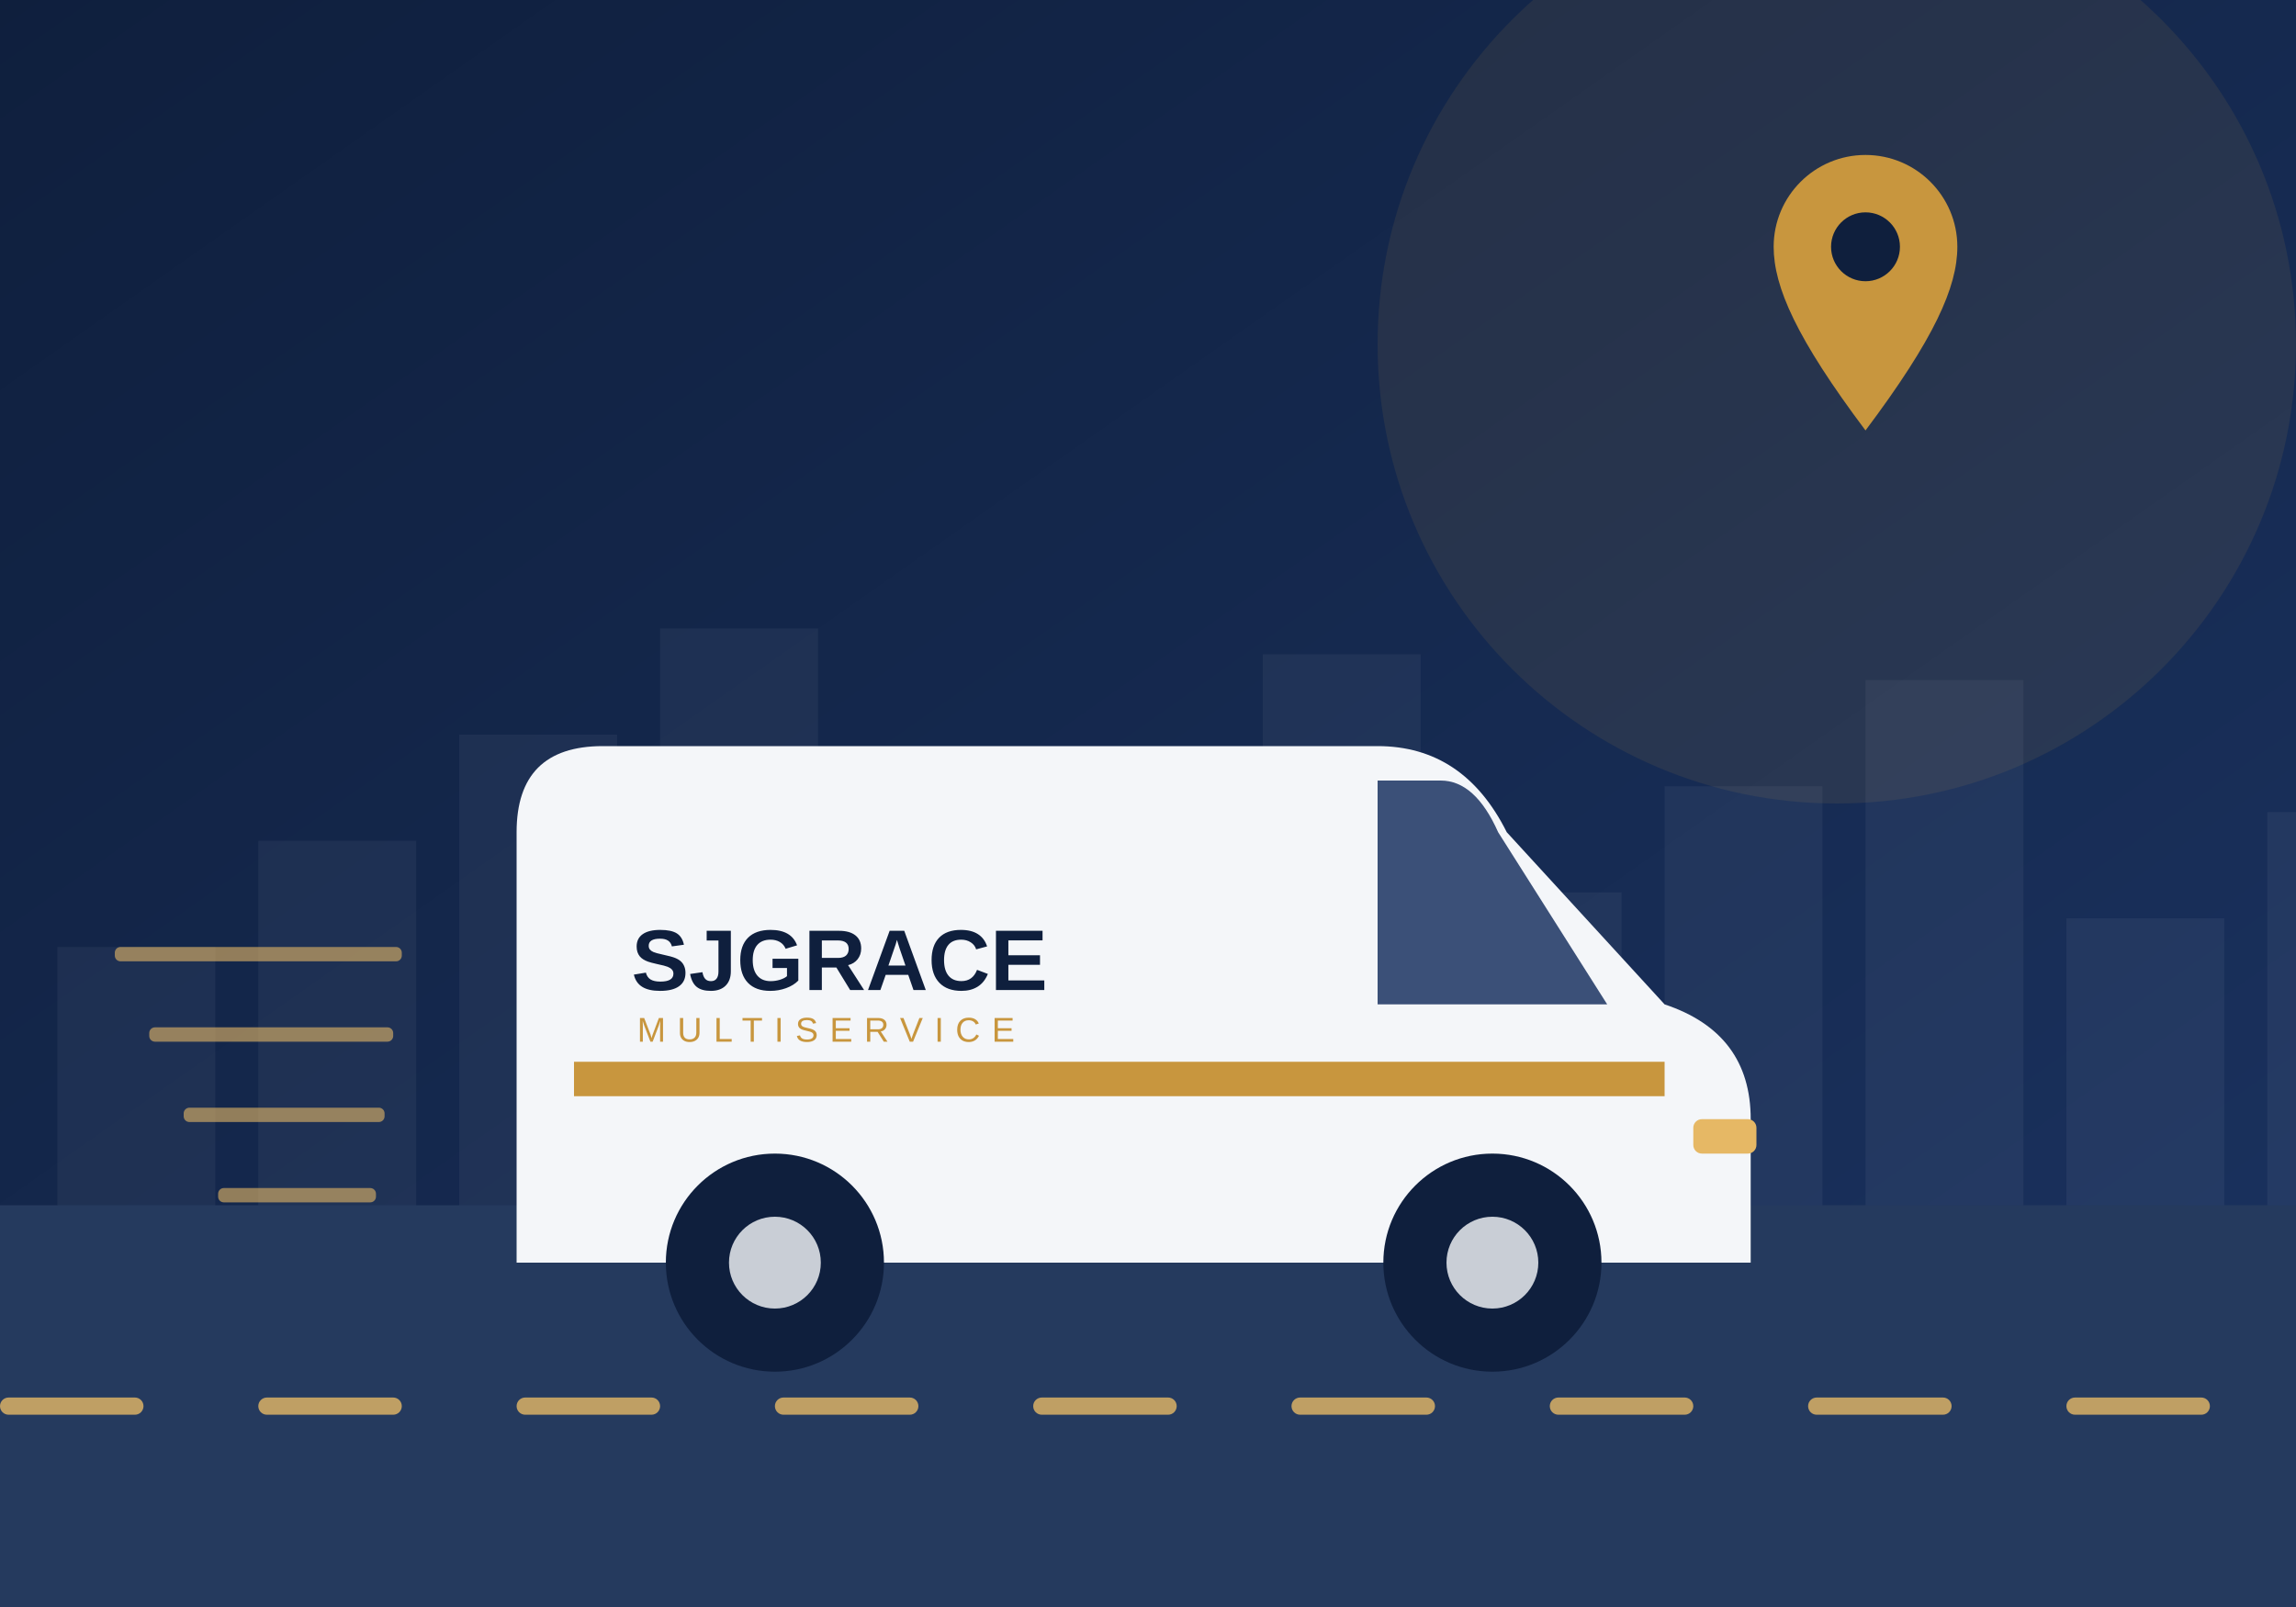
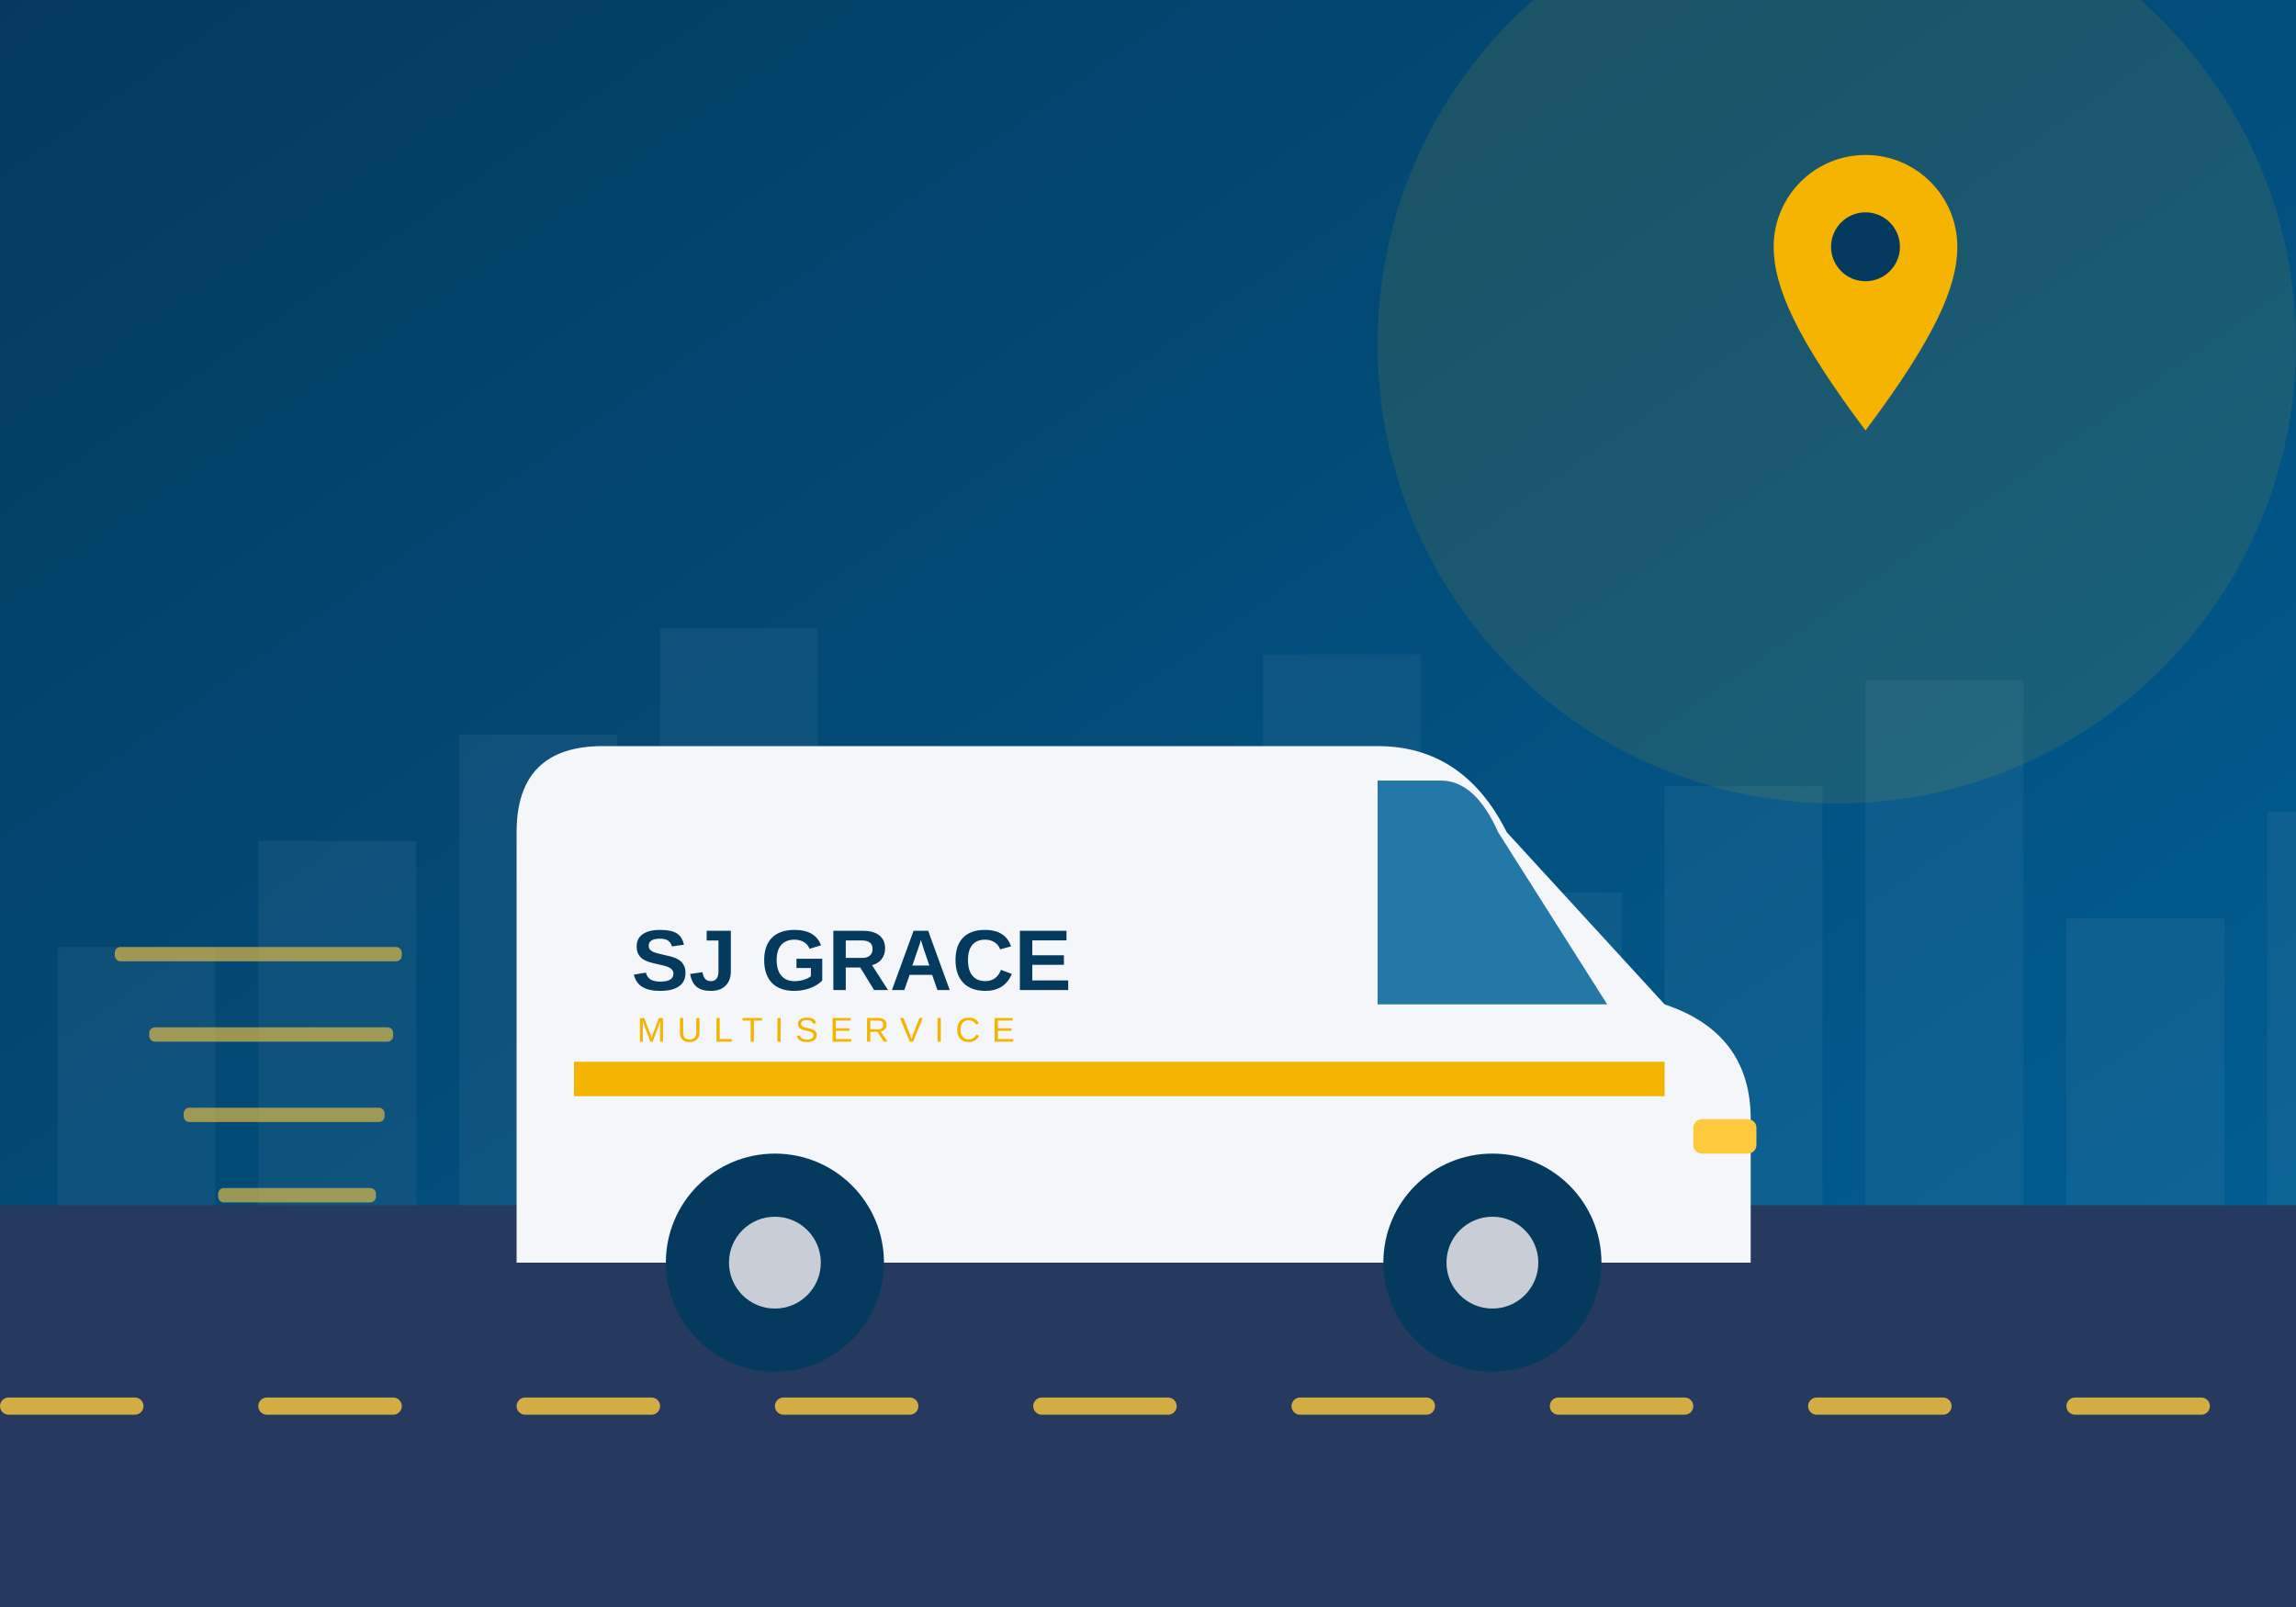
<svg xmlns="http://www.w3.org/2000/svg" viewBox="0 0 800 560" width="800" height="560" role="img" aria-labelledby="t">
  <defs>
    <linearGradient id="s7" x1="0" y1="0" x2="1" y2="1">
-       <stop offset="0" stop-color="#0f1f3d" />
-       <stop offset="1" stop-color="#1b3361" />
+       <stop offset="0" stop-color="#043a5e" />
+       <stop offset="1" stop-color="#006299" />
    </linearGradient>
  </defs>
  <rect width="800" height="560" fill="url(#s7)" />
-   <circle cx="640" cy="120" r="160" fill="#c8963e" opacity=".1" />
+   <circle cx="640" cy="120" r="160" fill="#f5b400" opacity=".1" />
  <path d="M0 420H800V560H0Z" fill="#253a5e" />
-   <rect x="0" y="487" width="50" height="6" rx="3" fill="#e6b865" opacity=".8" />
-   <rect x="90" y="487" width="50" height="6" rx="3" fill="#e6b865" opacity=".8" />
-   <rect x="180" y="487" width="50" height="6" rx="3" fill="#e6b865" opacity=".8" />
-   <rect x="270" y="487" width="50" height="6" rx="3" fill="#e6b865" opacity=".8" />
-   <rect x="360" y="487" width="50" height="6" rx="3" fill="#e6b865" opacity=".8" />
-   <rect x="450" y="487" width="50" height="6" rx="3" fill="#e6b865" opacity=".8" />
-   <rect x="540" y="487" width="50" height="6" rx="3" fill="#e6b865" opacity=".8" />
-   <rect x="630" y="487" width="50" height="6" rx="3" fill="#e6b865" opacity=".8" />
-   <rect x="720" y="487" width="50" height="6" rx="3" fill="#e6b865" opacity=".8" />
+   <rect x="0" y="487" width="50" height="6" rx="3" fill="#ffc83d" opacity=".8" />
+   <rect x="90" y="487" width="50" height="6" rx="3" fill="#ffc83d" opacity=".8" />
+   <rect x="180" y="487" width="50" height="6" rx="3" fill="#ffc83d" opacity=".8" />
+   <rect x="270" y="487" width="50" height="6" rx="3" fill="#ffc83d" opacity=".8" />
+   <rect x="360" y="487" width="50" height="6" rx="3" fill="#ffc83d" opacity=".8" />
+   <rect x="450" y="487" width="50" height="6" rx="3" fill="#ffc83d" opacity=".8" />
+   <rect x="540" y="487" width="50" height="6" rx="3" fill="#ffc83d" opacity=".8" />
+   <rect x="630" y="487" width="50" height="6" rx="3" fill="#ffc83d" opacity=".8" />
+   <rect x="720" y="487" width="50" height="6" rx="3" fill="#ffc83d" opacity=".8" />
  <rect x="20" y="330" width="55" height="90" fill="#fff" opacity=".05" />
  <rect x="90" y="293" width="55" height="127" fill="#fff" opacity=".05" />
  <rect x="160" y="256" width="55" height="164" fill="#fff" opacity=".05" />
  <rect x="230" y="219" width="55" height="201" fill="#fff" opacity=".05" />
  <rect x="300" y="302" width="55" height="118" fill="#fff" opacity=".05" />
  <rect x="370" y="265" width="55" height="155" fill="#fff" opacity=".05" />
  <rect x="440" y="228" width="55" height="192" fill="#fff" opacity=".05" />
  <rect x="510" y="311" width="55" height="109" fill="#fff" opacity=".05" />
  <rect x="580" y="274" width="55" height="146" fill="#fff" opacity=".05" />
  <rect x="650" y="237" width="55" height="183" fill="#fff" opacity=".05" />
  <rect x="720" y="320" width="55" height="100" fill="#fff" opacity=".05" />
  <rect x="790" y="283" width="55" height="137" fill="#fff" opacity=".05" />
  <g transform="translate(180 250)">
    <path d="M0 40Q0 10 30 10H300Q330 10 345 40L400 100Q430 110 430 140V190H0Z" fill="#f4f6f9" />
-     <path d="M300 22H322Q334 22 342 40L380 100H300Z" fill="#1b3361" opacity=".85" />
-     <rect x="20" y="120" width="380" height="12" fill="#c8963e" />
-     <text x="40" y="95" font-family="Arial" font-weight="700" font-size="30" fill="#0f1f3d">SJGRACE</text>
-     <text x="42" y="113" font-family="Arial" font-size="12" letter-spacing="4" fill="#c8963e">MULTISERVICE</text>
-     <rect x="410" y="140" width="22" height="12" rx="3" fill="#e6b865" />
-     <circle cx="90" cy="190" r="38" fill="#0f1f3d" />
+     <path d="M300 22H322Q334 22 342 40L380 100H300Z" fill="#006299" opacity=".85" />
+     <rect x="20" y="120" width="380" height="12" fill="#f5b400" />
+     <text x="40" y="95" font-family="Arial" font-weight="700" font-size="30" fill="#043a5e">SJ GRACE</text>
+     <text x="42" y="113" font-family="Arial" font-size="12" letter-spacing="4" fill="#f5b400">MULTISERVICE</text>
+     <rect x="410" y="140" width="22" height="12" rx="3" fill="#ffc83d" />
+     <circle cx="90" cy="190" r="38" fill="#043a5e" />
    <circle cx="90" cy="190" r="16" fill="#c9ced6" />
-     <circle cx="340" cy="190" r="38" fill="#0f1f3d" />
+     <circle cx="340" cy="190" r="38" fill="#043a5e" />
    <circle cx="340" cy="190" r="16" fill="#c9ced6" />
  </g>
-   <rect x="40" y="330" width="100" height="5" rx="2" fill="#e6b865" opacity=".6" />
-   <rect x="52" y="358" width="85" height="5" rx="2" fill="#e6b865" opacity=".6" />
-   <rect x="64" y="386" width="70" height="5" rx="2" fill="#e6b865" opacity=".6" />
-   <rect x="76" y="414" width="55" height="5" rx="2" fill="#e6b865" opacity=".6" />
+   <rect x="40" y="330" width="100" height="5" rx="2" fill="#ffc83d" opacity=".6" />
+   <rect x="52" y="358" width="85" height="5" rx="2" fill="#ffc83d" opacity=".6" />
+   <rect x="64" y="386" width="70" height="5" rx="2" fill="#ffc83d" opacity=".6" />
+   <rect x="76" y="414" width="55" height="5" rx="2" fill="#ffc83d" opacity=".6" />
  <g transform="translate(650 150)">
-     <path d="M0 0C-24 -32 -32 -50 -32 -64A32 32 0 0 1 32 -64C32 -50 24 -32 0 0Z" fill="#c8963e" />
-     <circle cy="-64" r="12" fill="#0f1f3d" />
+     <path d="M0 0C-24 -32 -32 -50 -32 -64A32 32 0 0 1 32 -64C32 -50 24 -32 0 0Z" fill="#f5b400" />
+     <circle cy="-64" r="12" fill="#043a5e" />
  </g>
</svg>
